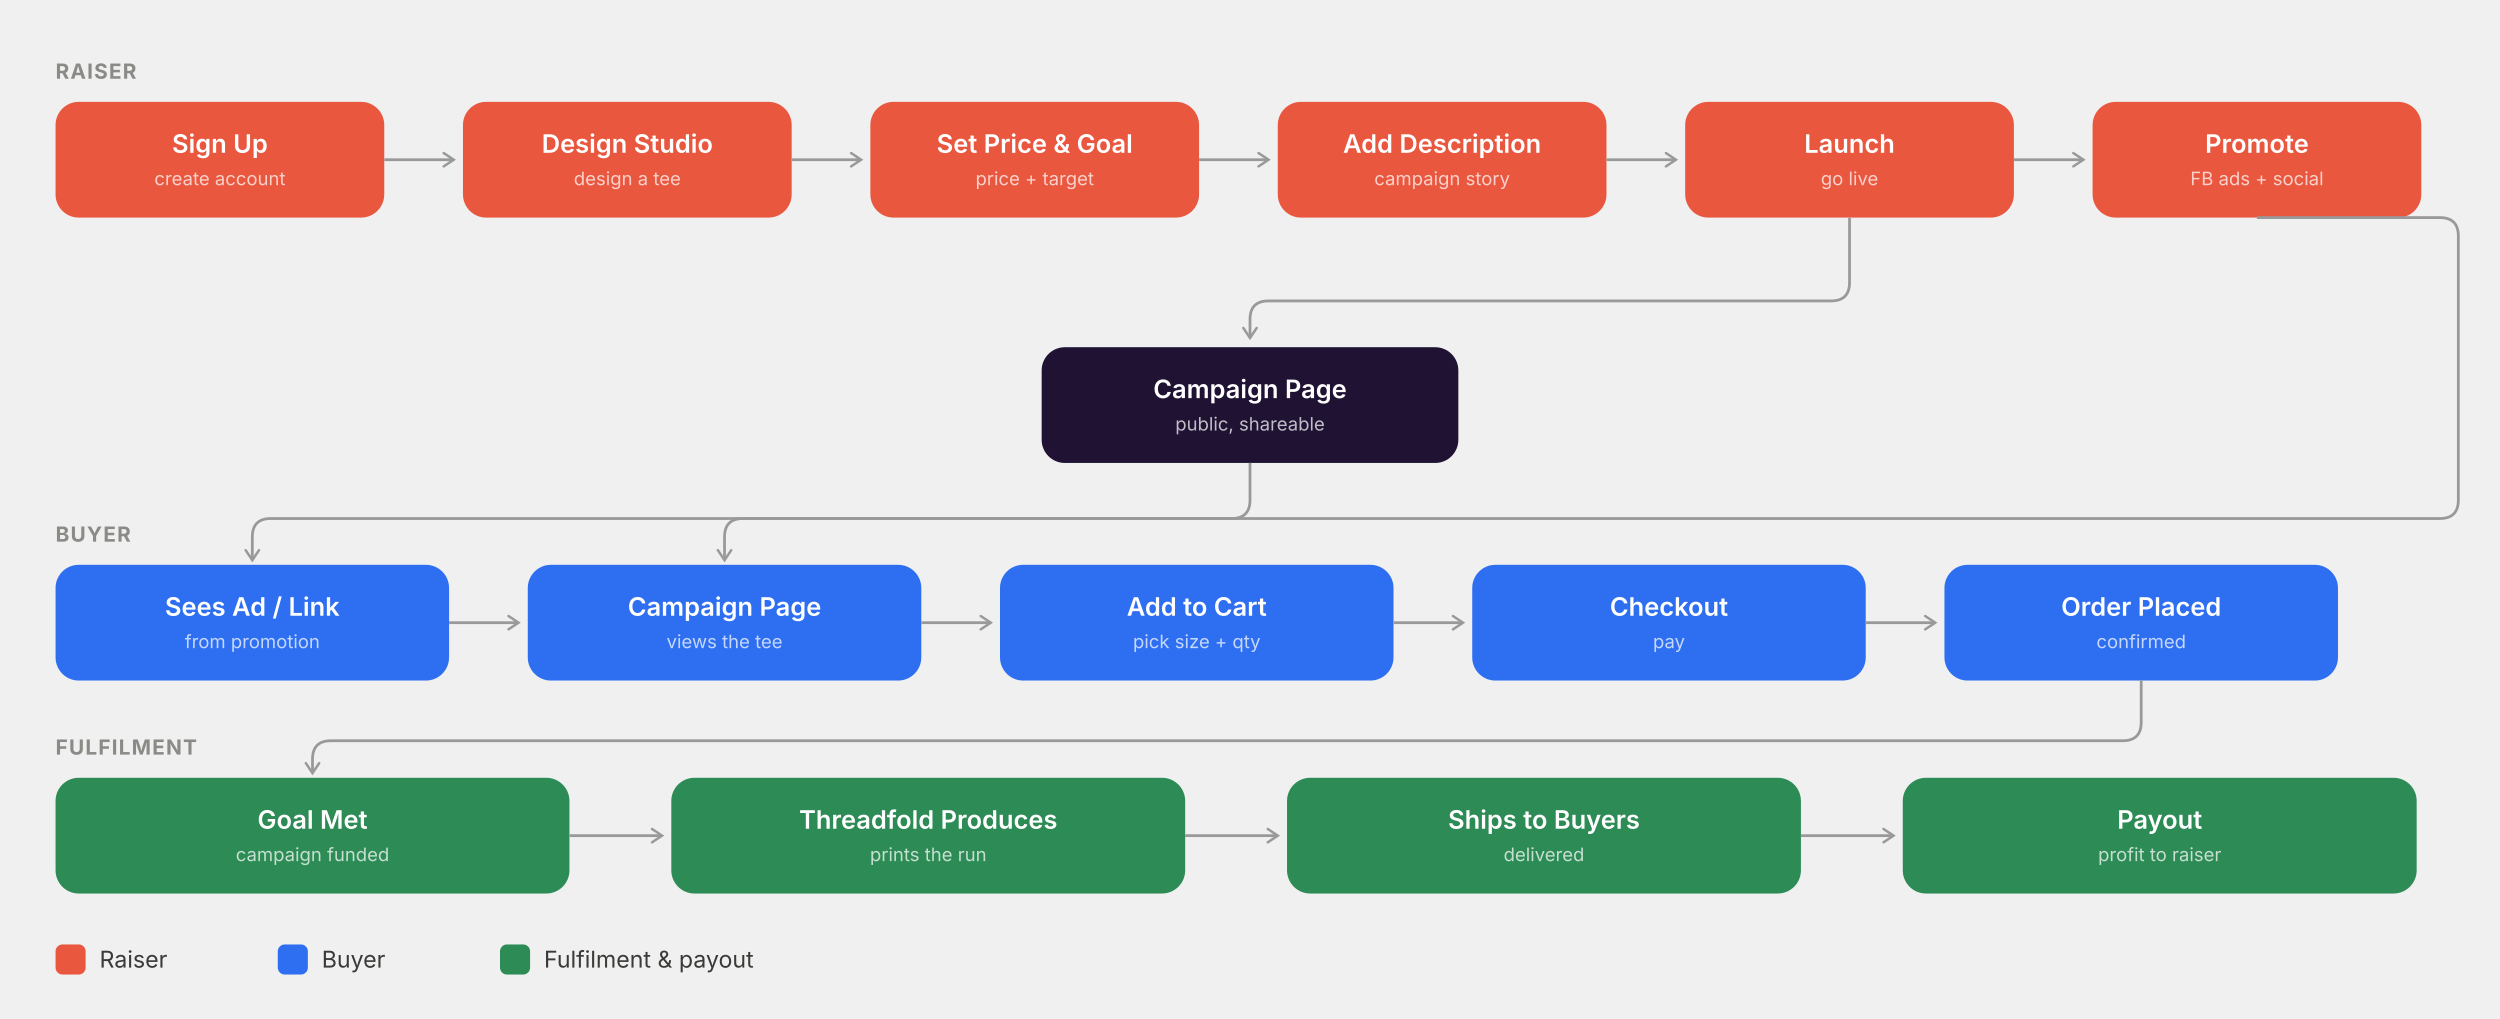
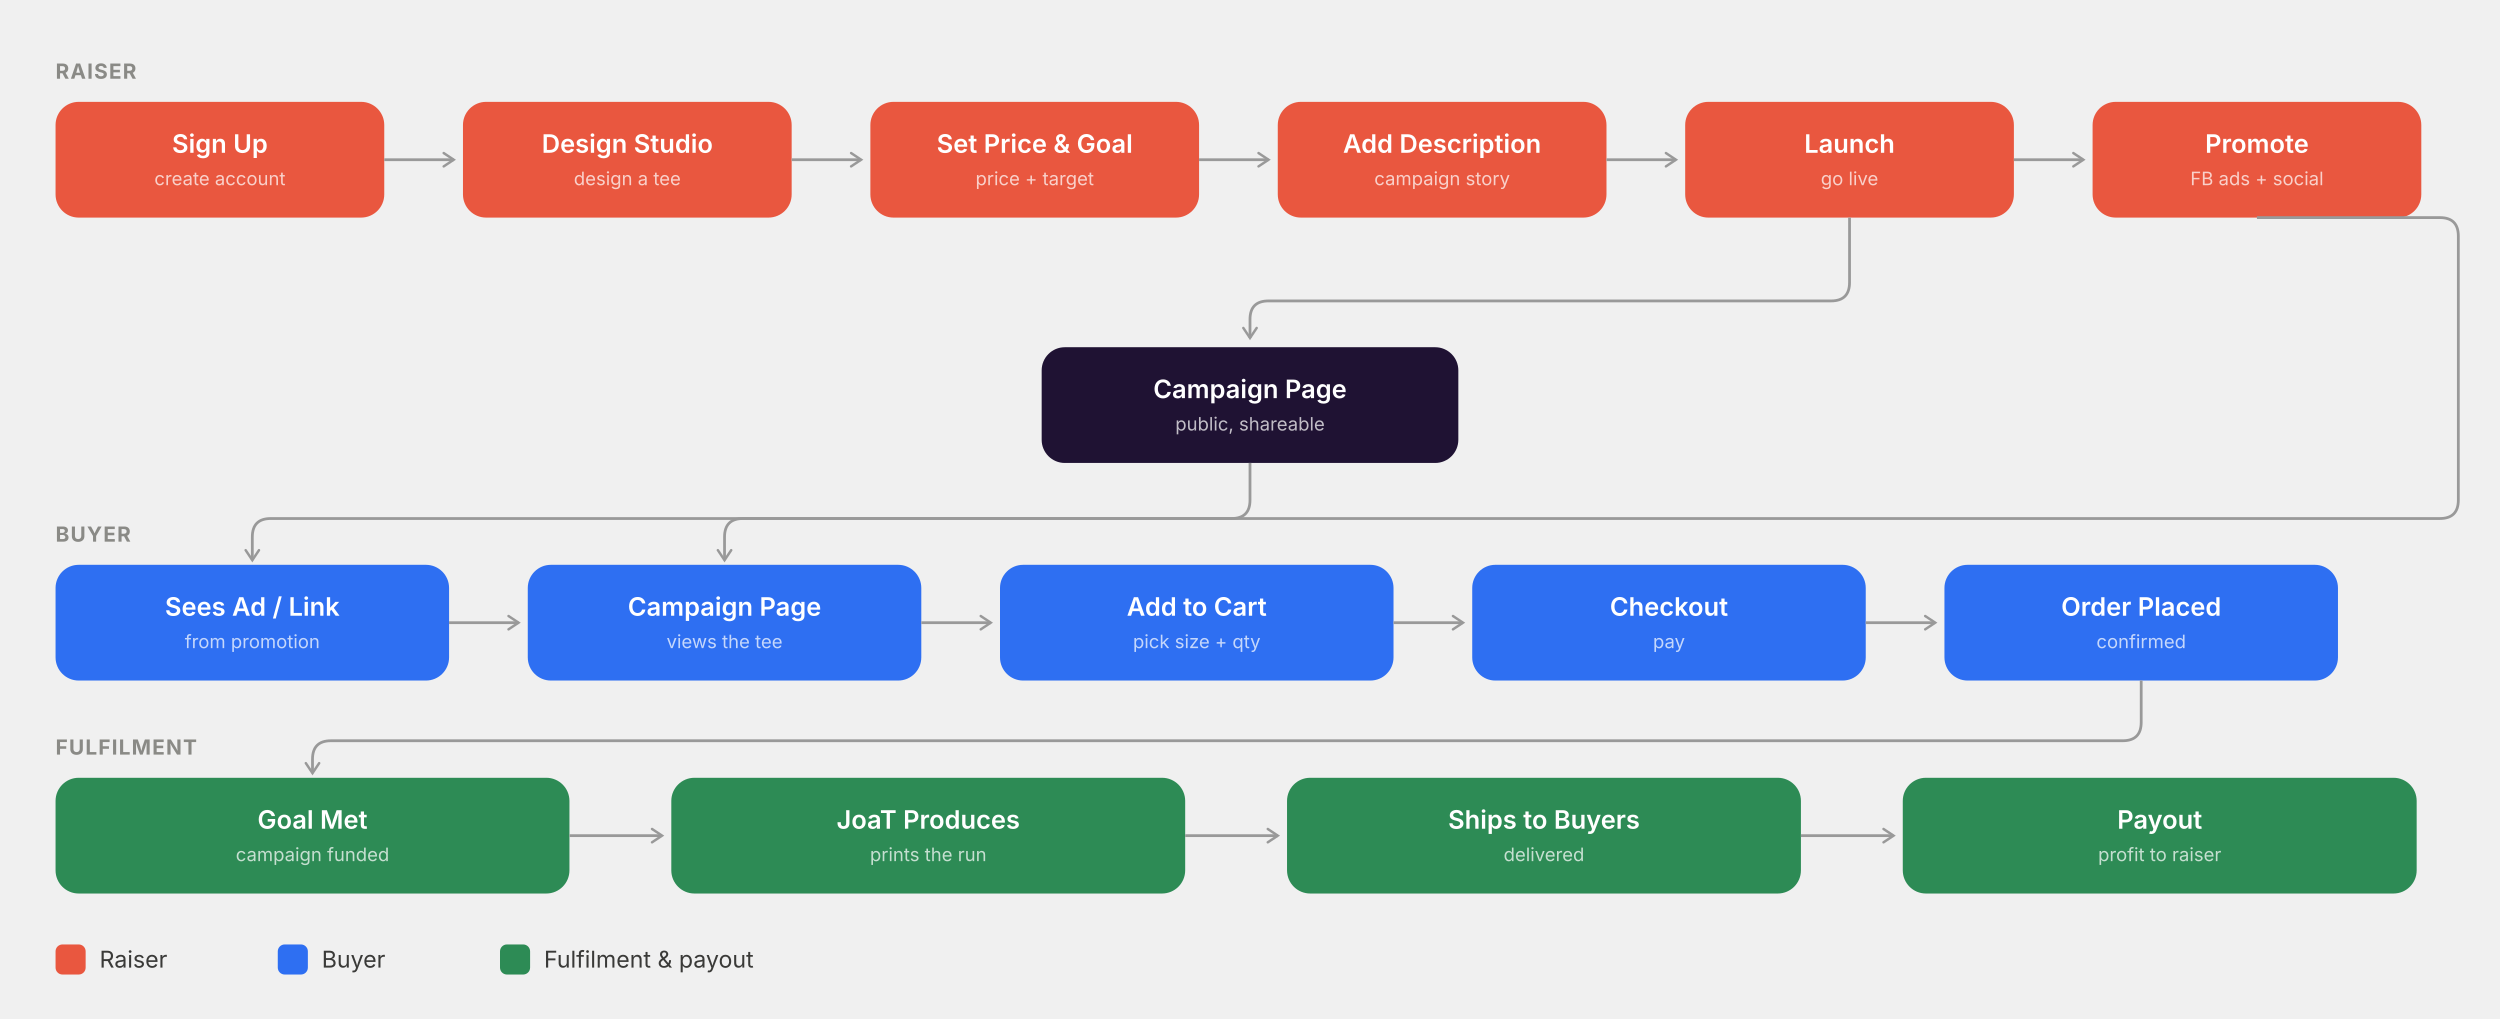
<svg xmlns="http://www.w3.org/2000/svg" style="width:100%;background:#f8f8f6;border-radius:12px;" viewBox="0 0 1080 440">
  <style>text{font-family:Inter,sans-serif}.t{font-size:11px;fill:#fff;font-weight:600;text-anchor:middle}.ts{font-size:8px;fill:rgba(255,255,255,0.72);text-anchor:middle}.ar{stroke:#999;stroke-width:1.2;fill:none;marker-end:url(#af)}.lane{font-size:9px;fill:#8a8a86;font-weight:700;text-anchor:start;letter-spacing:0.5px}.lg{font-size:10px;fill:#3a3a38;text-anchor:start}</style>
  <defs>
    <marker id="af" markerHeight="6" markerWidth="6" orient="auto" refX="8" refY="5" viewBox="0 0 10 10">
      <path d="M2 1L8 5L2 9" fill="none" stroke="#999" stroke-linecap="round" stroke-width="1.5" />
    </marker>
  </defs>
  <text class="lane" x="24" y="34">RAISER</text>
  <g>
    <rect x="24" y="44" width="142" height="50" rx="10" fill="#E9573F" />
    <text class="t" x="95" y="66">Sign Up</text>
    <text class="ts" x="95" y="80">create account</text>
  </g>
  <g>
    <rect x="200" y="44" width="142" height="50" rx="10" fill="#E9573F" />
    <text class="t" x="271" y="66">Design Studio</text>
    <text class="ts" x="271" y="80">design a tee</text>
  </g>
  <g>
    <rect x="376" y="44" width="142" height="50" rx="10" fill="#E9573F" />
    <text class="t" x="447" y="66">Set Price &amp; Goal</text>
    <text class="ts" x="447" y="80">price + target</text>
  </g>
  <g>
    <rect x="552" y="44" width="142" height="50" rx="10" fill="#E9573F" />
    <text class="t" x="623" y="66">Add Description</text>
    <text class="ts" x="623" y="80">campaign story</text>
  </g>
  <g>
    <rect x="728" y="44" width="142" height="50" rx="10" fill="#E9573F" />
    <text class="t" x="799" y="66">Launch</text>
    <text class="ts" x="799" y="80">go live</text>
  </g>
  <g>
    <rect x="904" y="44" width="142" height="50" rx="10" fill="#E9573F" />
    <text class="t" x="975" y="66">Promote</text>
    <text class="ts" x="975" y="80">FB ads + social</text>
  </g>
  <line class="ar" x1="166" y1="69" x2="196" y2="69" />
  <line class="ar" x1="342" y1="69" x2="372" y2="69" />
  <line class="ar" x1="518" y1="69" x2="548" y2="69" />
  <line class="ar" x1="694" y1="69" x2="724" y2="69" />
  <line class="ar" x1="870" y1="69" x2="900" y2="69" />
  <g>
    <rect x="450" y="150" width="180" height="50" rx="10" fill="#1F1233" />
    <text class="t" x="540" y="172">Campaign Page</text>
    <text class="ts" x="540" y="186">public, shareable</text>
  </g>
  <path class="ar" d="M799 94 L799 122 Q799 130 791 130 L548 130 Q540 130 540 138 L540 146" />
  <text class="lane" x="24" y="234">BUYER</text>
  <g>
    <rect x="24" y="244" width="170" height="50" rx="10" fill="#2E6FF2" />
    <text class="t" x="109" y="266">Sees Ad / Link</text>
    <text class="ts" x="109" y="280">from promotion</text>
  </g>
  <g>
    <rect x="228" y="244" width="170" height="50" rx="10" fill="#2E6FF2" />
    <text class="t" x="313" y="266">Campaign Page</text>
    <text class="ts" x="313" y="280">views the tee</text>
  </g>
  <g>
    <rect x="432" y="244" width="170" height="50" rx="10" fill="#2E6FF2" />
    <text class="t" x="517" y="266">Add to Cart</text>
    <text class="ts" x="517" y="280">pick size + qty</text>
  </g>
  <g>
    <rect x="636" y="244" width="170" height="50" rx="10" fill="#2E6FF2" />
    <text class="t" x="721" y="266">Checkout</text>
    <text class="ts" x="721" y="280">pay</text>
  </g>
  <g>
    <rect x="840" y="244" width="170" height="50" rx="10" fill="#2E6FF2" />
    <text class="t" x="925" y="266">Order Placed</text>
    <text class="ts" x="925" y="280">confirmed</text>
  </g>
  <path class="ar" d="M975 94 L1054 94 Q1062 94 1062 102 L1062 216 Q1062 224 1054 224 L117 224 Q109 224 109 232 L109 242" />
  <path class="ar" d="M540 200 L540 216 Q540 224 532 224 L321 224 Q313 224 313 232 L313 242" />
  <line class="ar" x1="194" y1="269" x2="224" y2="269" />
  <line class="ar" x1="398" y1="269" x2="428" y2="269" />
  <line class="ar" x1="602" y1="269" x2="632" y2="269" />
  <line class="ar" x1="806" y1="269" x2="836" y2="269" />
  <text class="lane" x="24" y="326">FULFILMENT</text>
  <g>
    <rect x="24" y="336" width="222" height="50" rx="10" fill="#2D8B55" />
    <text class="t" x="135" y="358">Goal Met</text>
    <text class="ts" x="135" y="372">campaign funded</text>
  </g>
  <g>
    <rect x="290" y="336" width="222" height="50" rx="10" fill="#2D8B55" />
-     <text class="t" x="401" y="358">Threadfold Produces</text>
+     <text class="t" x="401" y="358">JoaT Produces</text>
    <text class="ts" x="401" y="372">prints the run</text>
  </g>
  <g>
    <rect x="556" y="336" width="222" height="50" rx="10" fill="#2D8B55" />
    <text class="t" x="667" y="358">Ships to Buyers</text>
    <text class="ts" x="667" y="372">delivered</text>
  </g>
  <g>
    <rect x="822" y="336" width="222" height="50" rx="10" fill="#2D8B55" />
    <text class="t" x="933" y="358">Payout</text>
    <text class="ts" x="933" y="372">profit to raiser</text>
  </g>
  <path class="ar" d="M925 294 L925 312 Q925 320 917 320 L143 320 Q135 320 135 328 L135 334" />
  <line class="ar" x1="246" y1="361" x2="286" y2="361" />
  <line class="ar" x1="512" y1="361" x2="552" y2="361" />
  <line class="ar" x1="778" y1="361" x2="818" y2="361" />
  <g>
    <rect x="24" y="408" width="13" height="13" rx="3" fill="#E9573F" />
    <text class="lg" x="43" y="418">Raiser</text>
    <rect x="120" y="408" width="13" height="13" rx="3" fill="#2E6FF2" />
    <text class="lg" x="139" y="418">Buyer</text>
    <rect x="216" y="408" width="13" height="13" rx="3" fill="#2D8B55" />
    <text class="lg" x="235" y="418">Fulfilment &amp; payout</text>
  </g>
</svg>
